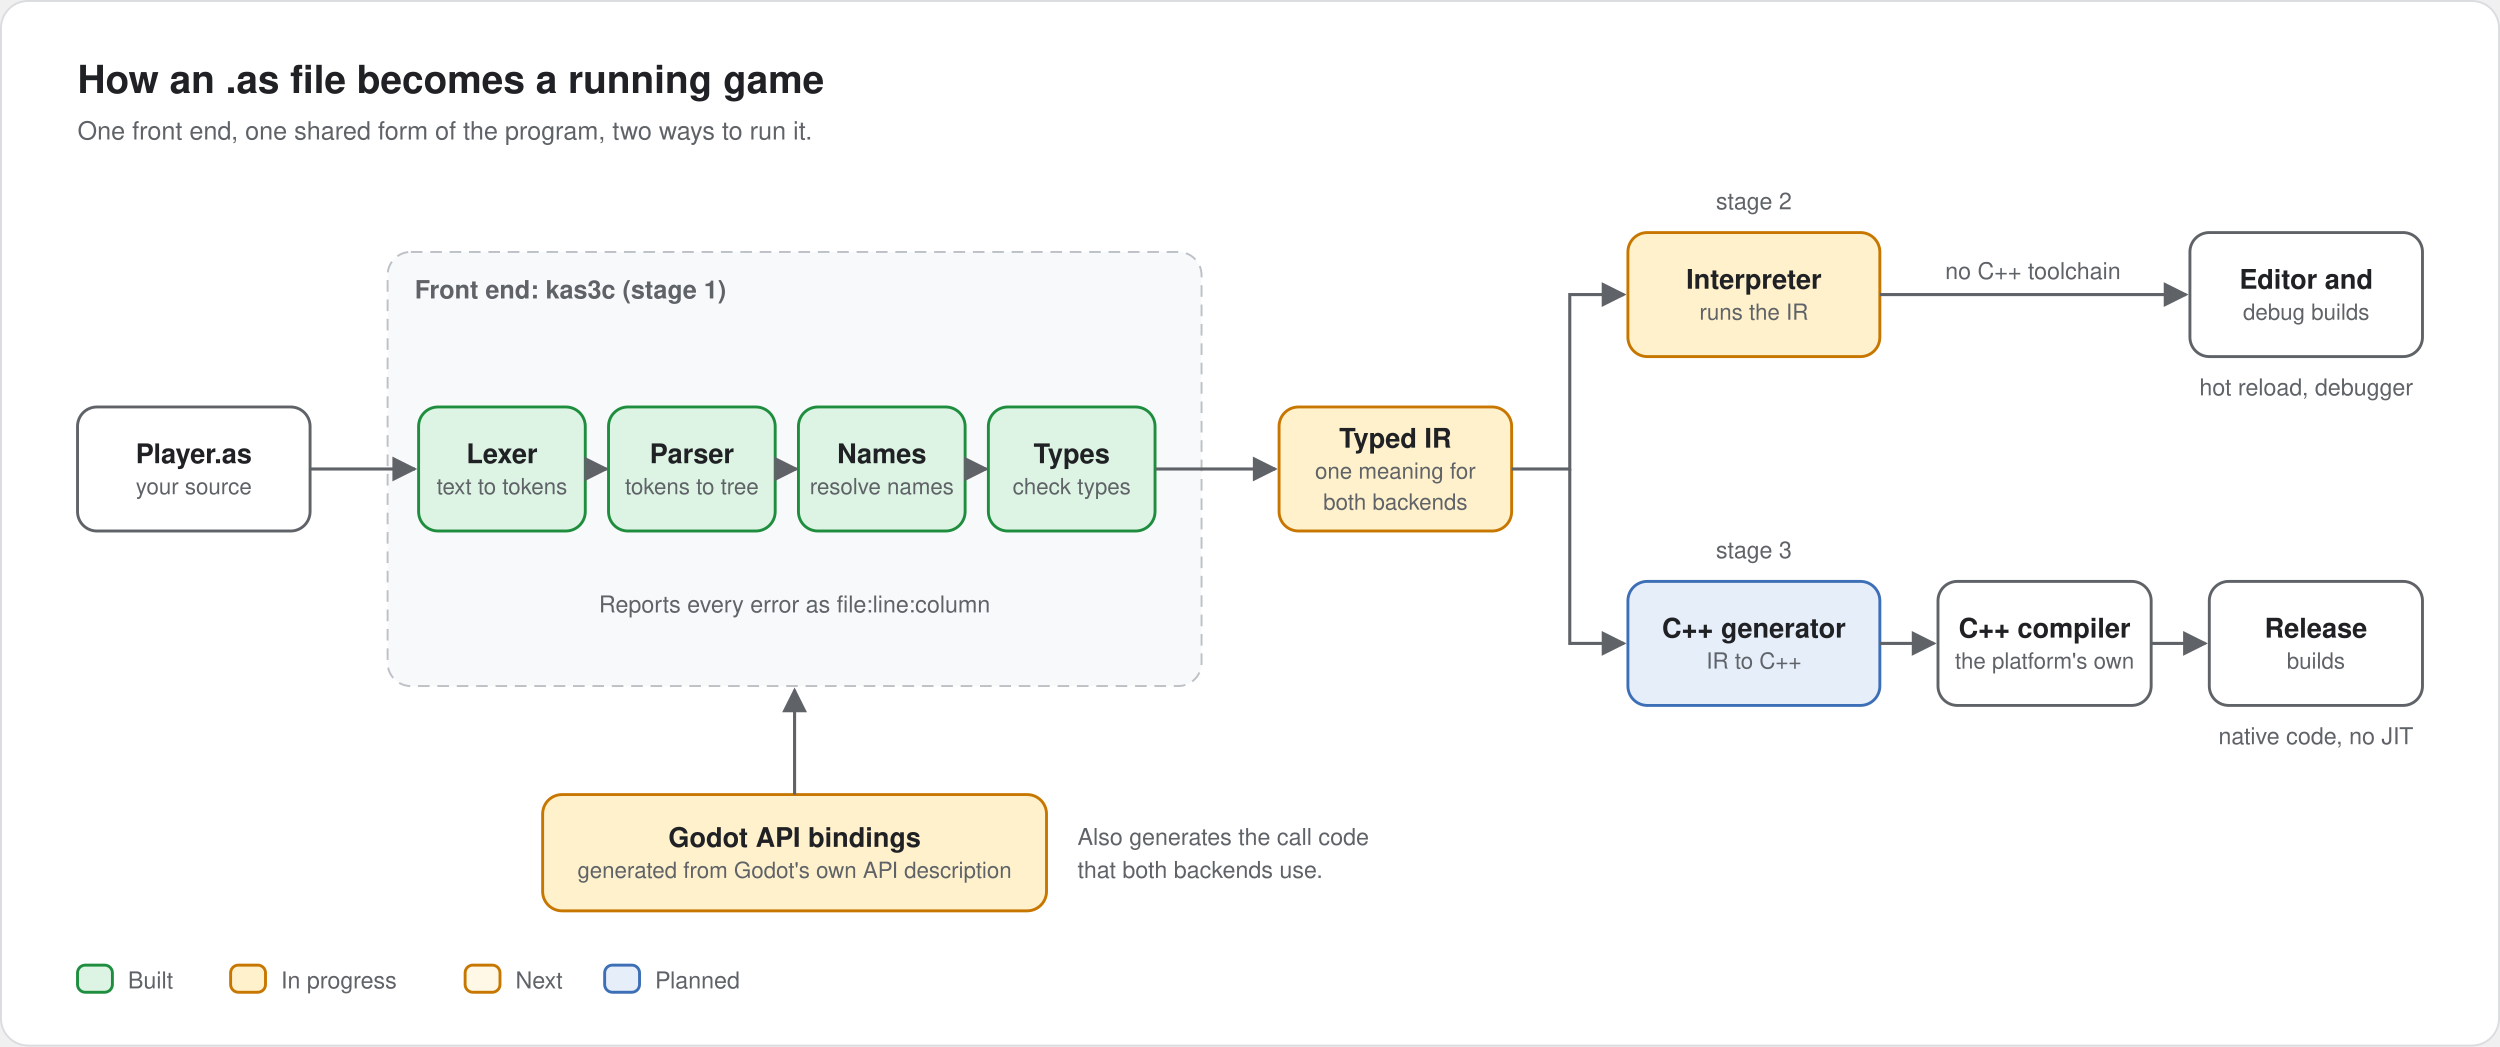
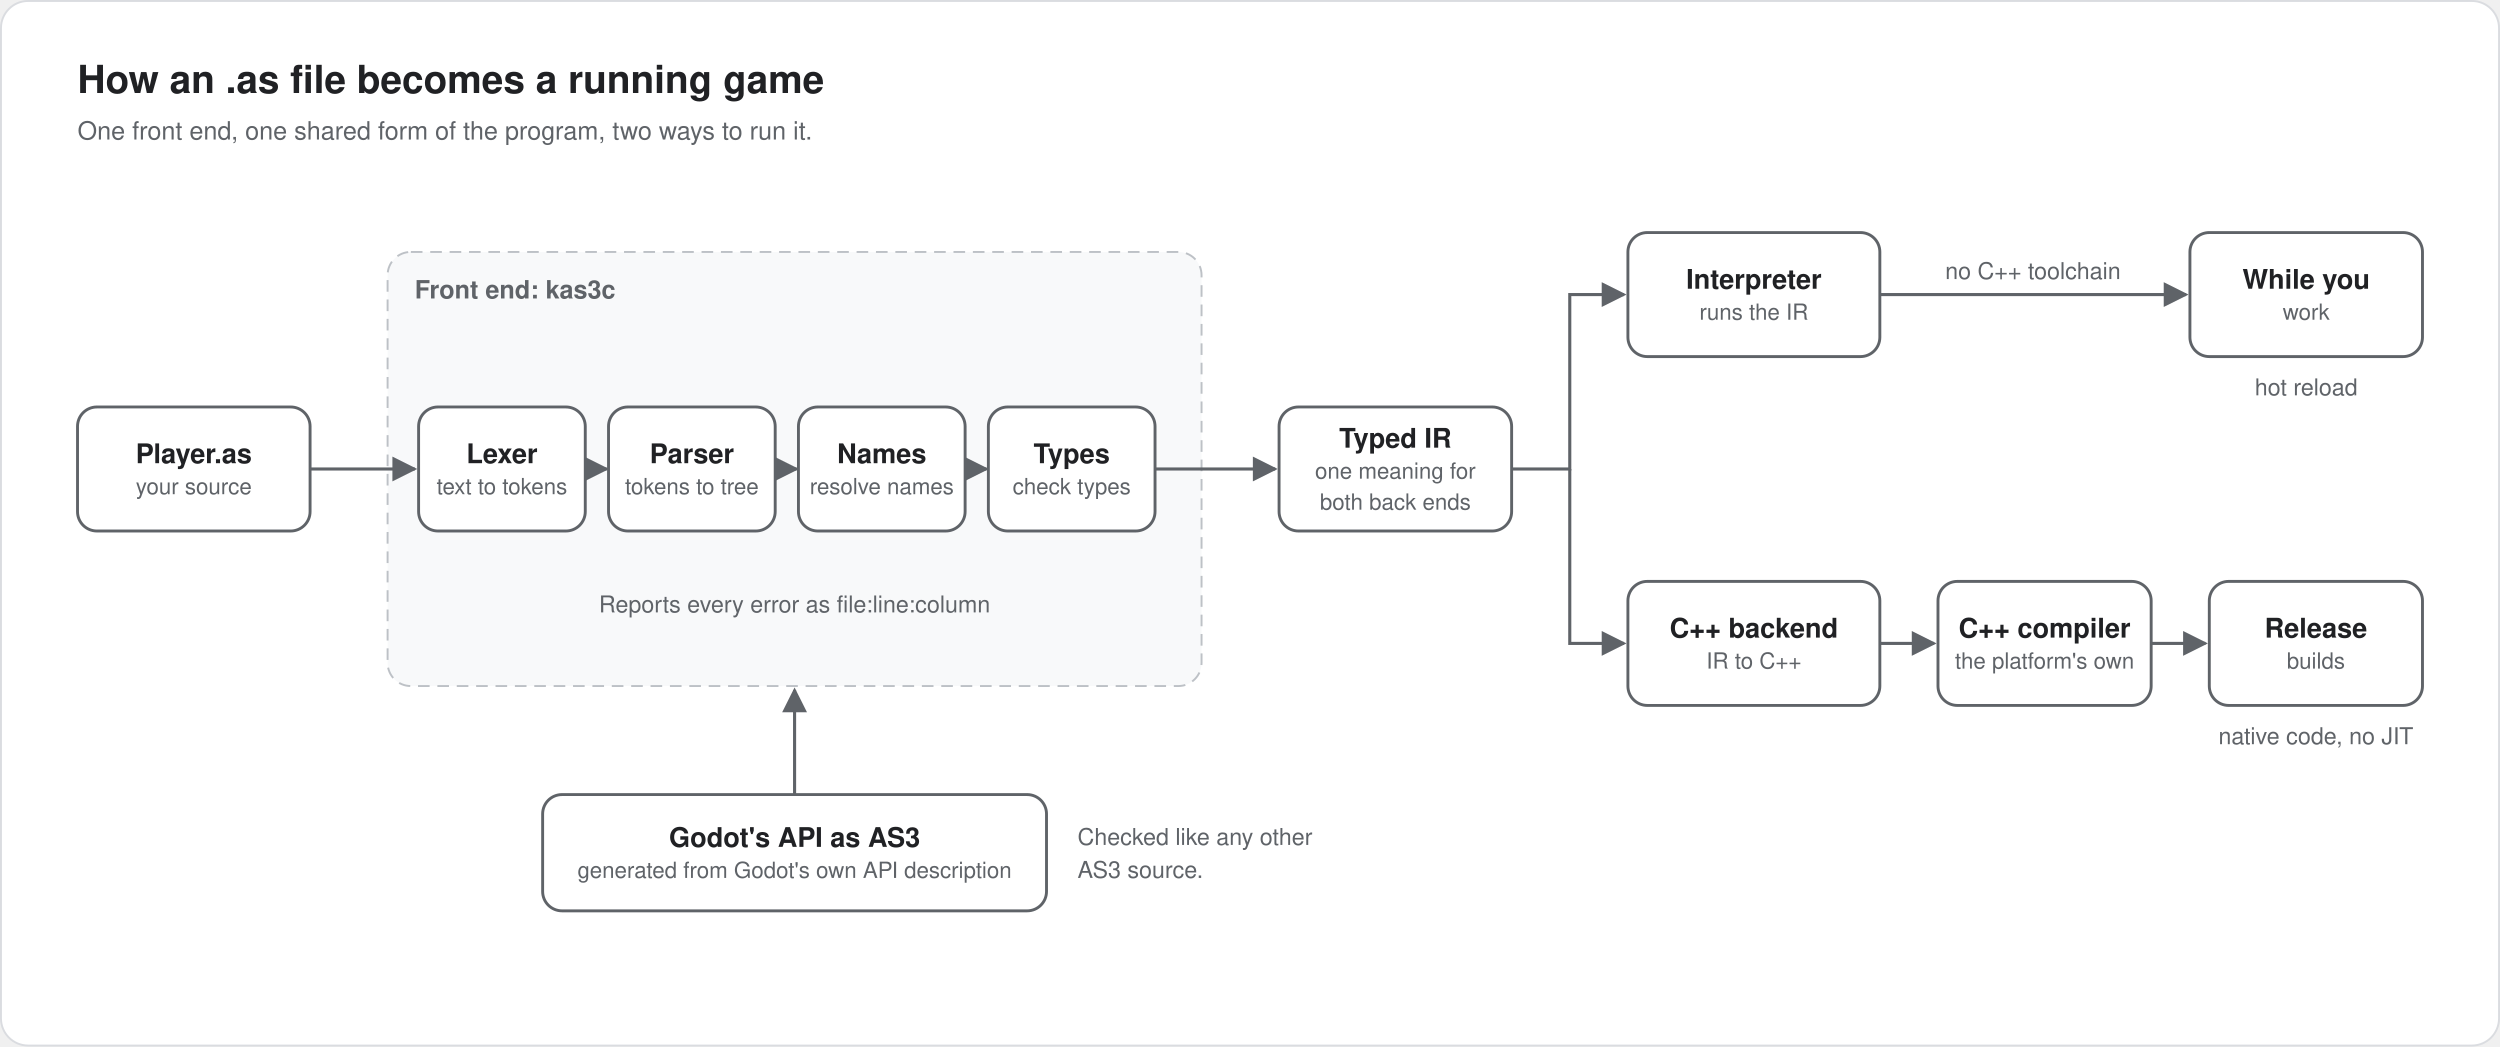
<svg xmlns="http://www.w3.org/2000/svg" viewBox="0 0 1290 540" width="1290" height="540" font-family="Helvetica Neue, Helvetica, Arial, sans-serif" role="img" aria-label="How an .as file becomes a running game">
  <defs>
    <marker id="arrow" viewBox="0 0 10 10" refX="9" refY="5" markerWidth="8" markerHeight="8" orient="auto-start-reverse">
      <path d="M0 0 L10 5 L0 10 z" fill="#5F6368" />
    </marker>
  </defs>
  <rect x="0.5" y="0.5" width="1289" height="539" rx="14" fill="#FFFFFF" stroke="#DADCE0" />
  <text x="40" y="48" font-size="20" text-anchor="start" font-weight="bold" fill="#202124">How an .as file becomes a running game</text>
  <text x="40" y="72" font-size="13" text-anchor="start" font-weight="normal" fill="#5F6368">One front end, one shared form of the program, two ways to run it.</text>
  <rect x="40" y="210" width="120" height="64" rx="10" fill="#FFFFFF" stroke="#5F6368" stroke-width="1.5" />
  <text x="100.0" y="239.0" font-size="14" text-anchor="middle" font-weight="bold" fill="#202124">Player.as</text>
  <text x="100.0" y="255.0" font-size="11.5" text-anchor="middle" font-weight="normal" fill="#5F6368">your source</text>
  <rect x="200" y="130" width="420" height="224" rx="12" fill="#F8F9FA" stroke="#BDC1C6" stroke-dasharray="6 4" />
-   <text x="214" y="154" font-size="13" text-anchor="start" font-weight="bold" fill="#5F6368">Front end: kas3c   (stage 1)</text>
+   <text x="214" y="154" font-size="13" text-anchor="start" font-weight="bold" fill="#5F6368">Front end: kas3c</text>
  <polyline points="160,242 214,242" fill="none" stroke="#5F6368" stroke-width="1.6" marker-end="url(#arrow)" />
-   <rect x="216" y="210" width="86" height="64" rx="10" fill="#DDF4E4" stroke="#1E8E3E" stroke-width="1.5" />
+   <rect x="216" y="210" width="86" height="64" rx="10" fill="#FFFFFF" stroke="#5F6368" stroke-width="1.5" />
  <text x="259.0" y="239.0" font-size="14" text-anchor="middle" font-weight="bold" fill="#202124">Lexer</text>
  <text x="259.0" y="255.0" font-size="11.5" text-anchor="middle" font-weight="normal" fill="#5F6368">text to tokens</text>
  <polyline points="302,242 313,242" fill="none" stroke="#5F6368" stroke-width="1.6" marker-end="url(#arrow)" />
-   <rect x="314" y="210" width="86" height="64" rx="10" fill="#DDF4E4" stroke="#1E8E3E" stroke-width="1.5" />
+   <rect x="314" y="210" width="86" height="64" rx="10" fill="#FFFFFF" stroke="#5F6368" stroke-width="1.5" />
  <text x="357.0" y="239.0" font-size="14" text-anchor="middle" font-weight="bold" fill="#202124">Parser</text>
  <text x="357.0" y="255.0" font-size="11.5" text-anchor="middle" font-weight="normal" fill="#5F6368">tokens to tree</text>
  <polyline points="400,242 411,242" fill="none" stroke="#5F6368" stroke-width="1.6" marker-end="url(#arrow)" />
-   <rect x="412" y="210" width="86" height="64" rx="10" fill="#DDF4E4" stroke="#1E8E3E" stroke-width="1.5" />
+   <rect x="412" y="210" width="86" height="64" rx="10" fill="#FFFFFF" stroke="#5F6368" stroke-width="1.5" />
  <text x="455.0" y="239.0" font-size="14" text-anchor="middle" font-weight="bold" fill="#202124">Names</text>
  <text x="455.0" y="255.0" font-size="11.5" text-anchor="middle" font-weight="normal" fill="#5F6368">resolve names</text>
  <polyline points="498,242 509,242" fill="none" stroke="#5F6368" stroke-width="1.6" marker-end="url(#arrow)" />
-   <rect x="510" y="210" width="86" height="64" rx="10" fill="#DDF4E4" stroke="#1E8E3E" stroke-width="1.5" />
+   <rect x="510" y="210" width="86" height="64" rx="10" fill="#FFFFFF" stroke="#5F6368" stroke-width="1.5" />
  <text x="553.0" y="239.0" font-size="14" text-anchor="middle" font-weight="bold" fill="#202124">Types</text>
  <text x="553.0" y="255.0" font-size="11.5" text-anchor="middle" font-weight="normal" fill="#5F6368">check types</text>
  <text x="410" y="316" font-size="12" text-anchor="middle" font-weight="normal" fill="#5F6368">Reports every error as file:line:column</text>
  <polyline points="596,242 658,242" fill="none" stroke="#5F6368" stroke-width="1.6" marker-end="url(#arrow)" />
-   <rect x="660" y="210" width="120" height="64" rx="10" fill="#FFF1CC" stroke="#C77700" stroke-width="1.5" />
+   <rect x="660" y="210" width="120" height="64" rx="10" fill="#FFFFFF" stroke="#5F6368" stroke-width="1.5" />
  <text x="720.0" y="231.0" font-size="14" text-anchor="middle" font-weight="bold" fill="#202124">Typed IR</text>
  <text x="720.0" y="247.0" font-size="11.5" text-anchor="middle" font-weight="normal" fill="#5F6368">one meaning for</text>
-   <text x="720.0" y="263.0" font-size="11.5" text-anchor="middle" font-weight="normal" fill="#5F6368">both backends</text>
+   <text x="720.0" y="263.0" font-size="11.5" text-anchor="middle" font-weight="normal" fill="#5F6368">both back ends</text>
  <polyline points="780,242 810,242 810,152 838,152" fill="none" stroke="#5F6368" stroke-width="1.6" marker-end="url(#arrow)" />
  <polyline points="810,242 810,332 838,332" fill="none" stroke="#5F6368" stroke-width="1.6" marker-end="url(#arrow)" />
-   <text x="905" y="108" font-size="12" text-anchor="middle" font-weight="normal" fill="#5F6368">stage 2</text>
-   <rect x="840" y="120" width="130" height="64" rx="10" fill="#FFF1CC" stroke="#C77700" stroke-width="1.5" />
+   <rect x="840" y="120" width="130" height="64" rx="10" fill="#FFFFFF" stroke="#5F6368" stroke-width="1.5" />
  <text x="905.0" y="149.0" font-size="14" text-anchor="middle" font-weight="bold" fill="#202124">Interpreter</text>
  <text x="905.0" y="165.0" font-size="11.5" text-anchor="middle" font-weight="normal" fill="#5F6368">runs the IR</text>
  <polyline points="970,152 1128,152" fill="none" stroke="#5F6368" stroke-width="1.6" marker-end="url(#arrow)" />
  <text x="1049" y="144" font-size="12" text-anchor="middle" font-weight="normal" fill="#5F6368">no C++ toolchain</text>
  <rect x="1130" y="120" width="120" height="64" rx="10" fill="#FFFFFF" stroke="#5F6368" stroke-width="1.5" />
-   <text x="1190.0" y="149.0" font-size="14" text-anchor="middle" font-weight="bold" fill="#202124">Editor and</text>
-   <text x="1190.0" y="165.0" font-size="11.5" text-anchor="middle" font-weight="normal" fill="#5F6368">debug builds</text>
-   <text x="1190" y="204" font-size="12" text-anchor="middle" font-weight="normal" fill="#5F6368">hot reload, debugger</text>
-   <text x="905" y="288" font-size="12" text-anchor="middle" font-weight="normal" fill="#5F6368">stage 3</text>
-   <rect x="840" y="300" width="130" height="64" rx="10" fill="#E6EEFA" stroke="#3D6FB6" stroke-width="1.5" />
-   <text x="905.0" y="329.0" font-size="14" text-anchor="middle" font-weight="bold" fill="#202124">C++ generator</text>
+   <text x="1190.0" y="149.0" font-size="14" text-anchor="middle" font-weight="bold" fill="#202124">While you</text>
+   <text x="1190.0" y="165.0" font-size="11.5" text-anchor="middle" font-weight="normal" fill="#5F6368">work</text>
+   <text x="1190" y="204" font-size="12" text-anchor="middle" font-weight="normal" fill="#5F6368">hot reload</text>
+   <rect x="840" y="300" width="130" height="64" rx="10" fill="#FFFFFF" stroke="#5F6368" stroke-width="1.5" />
+   <text x="905.0" y="329.0" font-size="14" text-anchor="middle" font-weight="bold" fill="#202124">C++ backend</text>
  <text x="905.0" y="345.0" font-size="11.5" text-anchor="middle" font-weight="normal" fill="#5F6368">IR to C++</text>
  <polyline points="970,332 998,332" fill="none" stroke="#5F6368" stroke-width="1.6" marker-end="url(#arrow)" />
  <rect x="1000" y="300" width="110" height="64" rx="10" fill="#FFFFFF" stroke="#5F6368" stroke-width="1.5" />
  <text x="1055.0" y="329.0" font-size="14" text-anchor="middle" font-weight="bold" fill="#202124">C++ compiler</text>
  <text x="1055.0" y="345.0" font-size="11.5" text-anchor="middle" font-weight="normal" fill="#5F6368">the platform's own</text>
  <polyline points="1110,332 1138,332" fill="none" stroke="#5F6368" stroke-width="1.6" marker-end="url(#arrow)" />
  <rect x="1140" y="300" width="110" height="64" rx="10" fill="#FFFFFF" stroke="#5F6368" stroke-width="1.5" />
  <text x="1195.0" y="329.0" font-size="14" text-anchor="middle" font-weight="bold" fill="#202124">Release</text>
  <text x="1195.0" y="345.0" font-size="11.5" text-anchor="middle" font-weight="normal" fill="#5F6368">builds</text>
  <text x="1195" y="384" font-size="12" text-anchor="middle" font-weight="normal" fill="#5F6368">native code, no JIT</text>
-   <rect x="280" y="410" width="260" height="60" rx="10" fill="#FFF1CC" stroke="#C77700" stroke-width="1.5" />
-   <text x="410.0" y="437.0" font-size="14" text-anchor="middle" font-weight="bold" fill="#202124">Godot API bindings</text>
+   <rect x="280" y="410" width="260" height="60" rx="10" fill="#FFFFFF" stroke="#5F6368" stroke-width="1.5" />
+   <text x="410.0" y="437.0" font-size="14" text-anchor="middle" font-weight="bold" fill="#202124">Godot's API as AS3</text>
  <text x="410.0" y="453.0" font-size="11.5" text-anchor="middle" font-weight="normal" fill="#5F6368">generated from Godot's own API description</text>
  <polyline points="410,410 410,356" fill="none" stroke="#5F6368" stroke-width="1.6" marker-end="url(#arrow)" />
-   <text x="556" y="436" font-size="12" text-anchor="start" font-weight="normal" fill="#5F6368">Also generates the call code</text>
-   <text x="556" y="453" font-size="12" text-anchor="start" font-weight="normal" fill="#5F6368">that both backends use.</text>
-   <rect x="40" y="498" width="18" height="14" rx="4" fill="#DDF4E4" stroke="#1E8E3E" stroke-width="1.5" />
-   <text x="66" y="510" font-size="12" text-anchor="start" font-weight="normal" fill="#5F6368">Built</text>
-   <rect x="119" y="498" width="18" height="14" rx="4" fill="#FFF1CC" stroke="#C77700" stroke-width="1.5" />
-   <text x="145" y="510" font-size="12" text-anchor="start" font-weight="normal" fill="#5F6368">In progress</text>
-   <rect x="240" y="498" width="18" height="14" rx="4" fill="#FFF8E6" stroke="#C77700" stroke-width="1.5" />
-   <text x="266" y="510" font-size="12" text-anchor="start" font-weight="normal" fill="#5F6368">Next</text>
-   <rect x="312" y="498" width="18" height="14" rx="4" fill="#E6EEFA" stroke="#3D6FB6" stroke-width="1.5" />
-   <text x="338" y="510" font-size="12" text-anchor="start" font-weight="normal" fill="#5F6368">Planned</text>
+   <text x="556" y="436" font-size="12" text-anchor="start" font-weight="normal" fill="#5F6368">Checked like any other</text>
+   <text x="556" y="453" font-size="12" text-anchor="start" font-weight="normal" fill="#5F6368">AS3 source.</text>
</svg>
